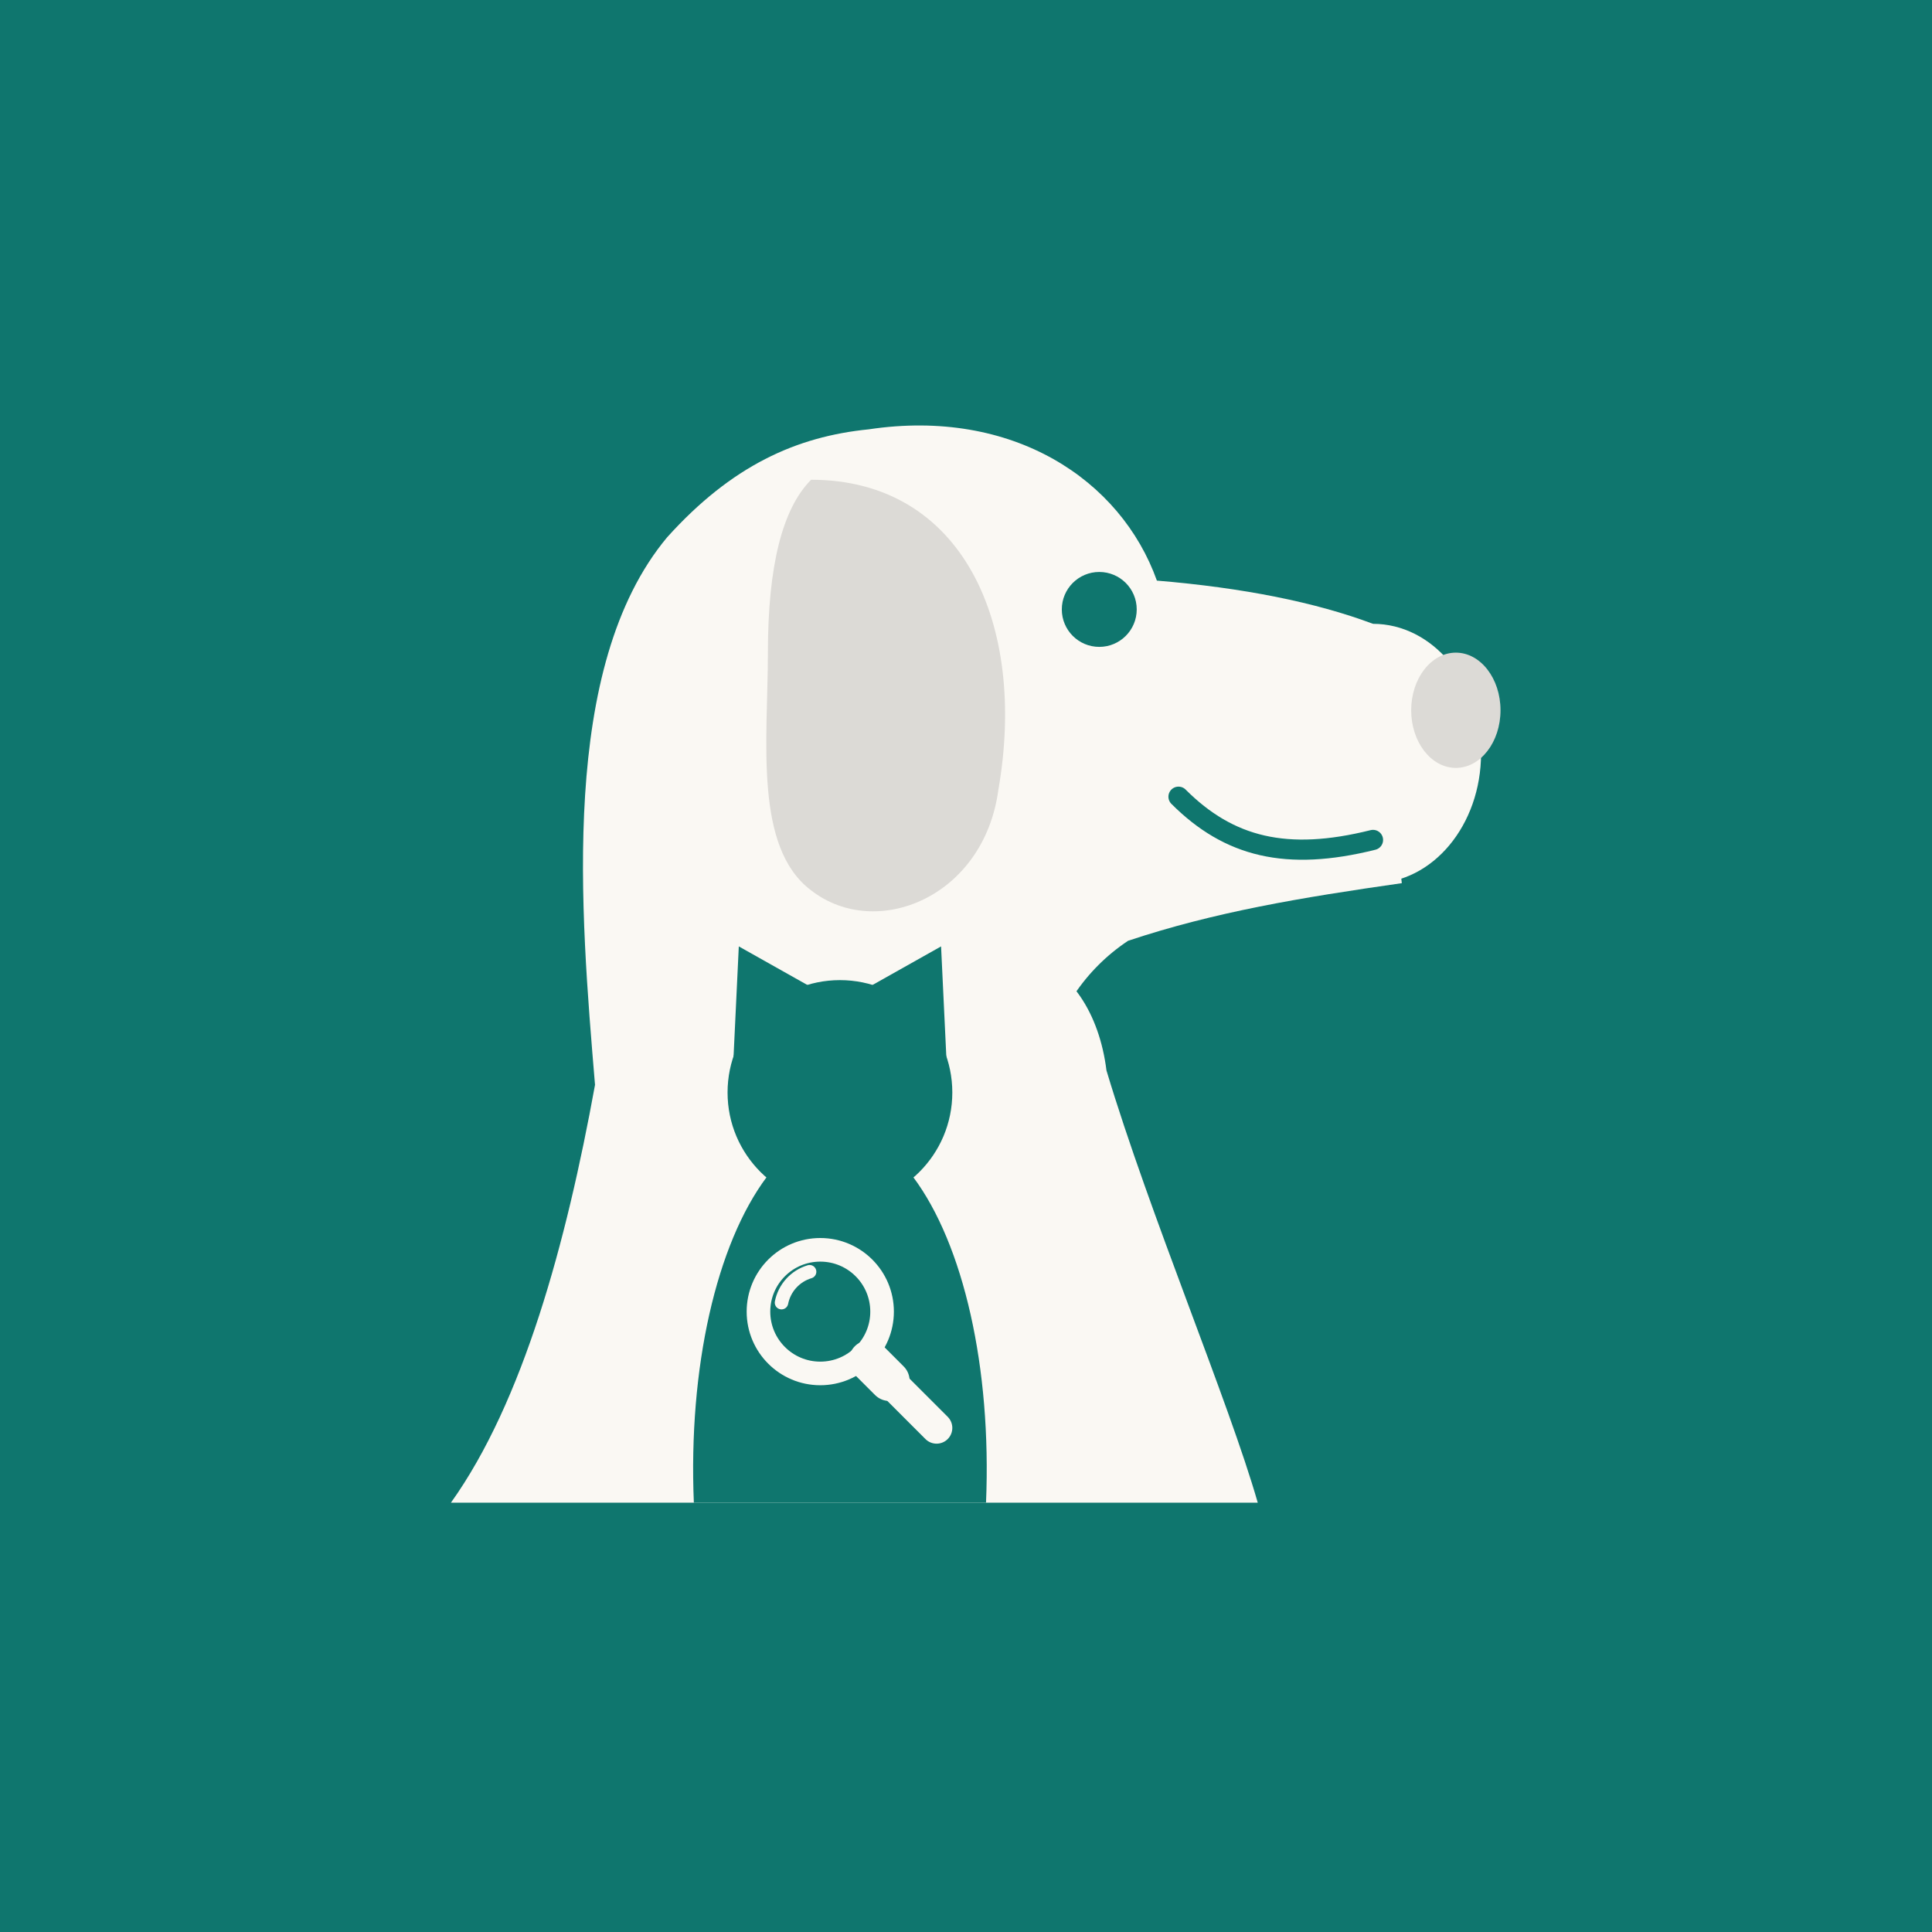
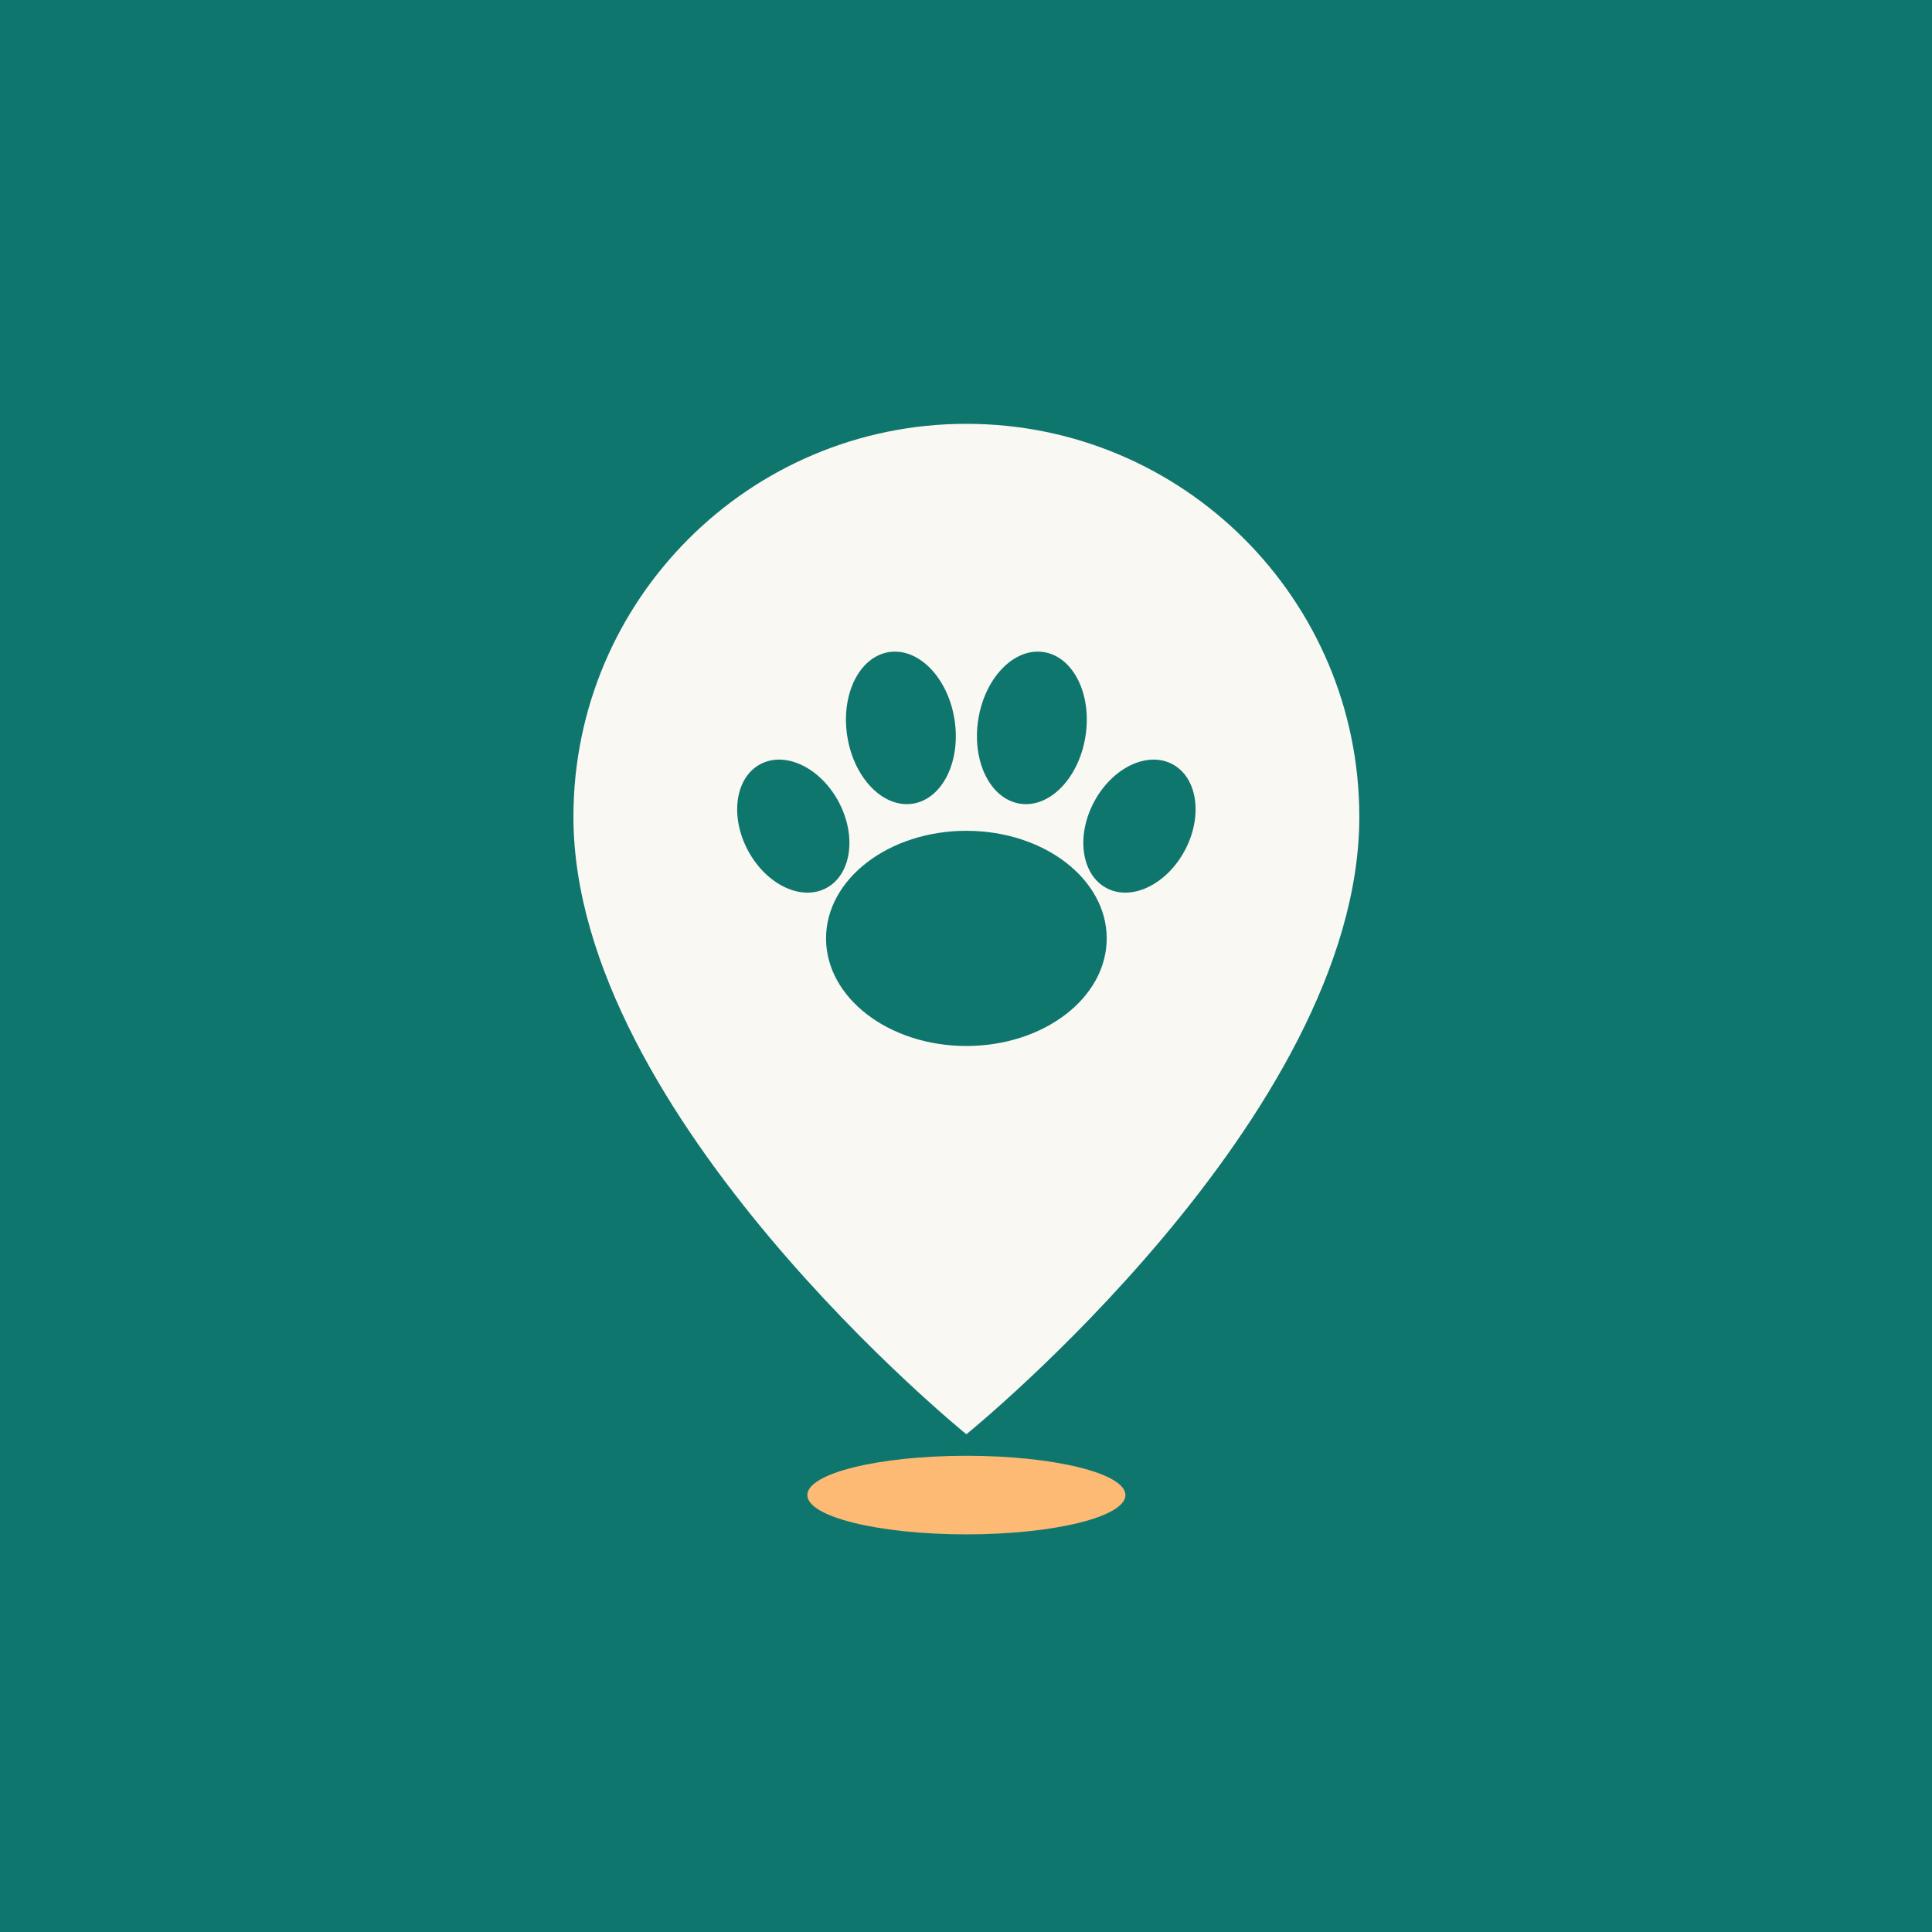
<svg xmlns="http://www.w3.org/2000/svg" viewBox="0 0 1080 1080" width="1080" height="1080" role="img" aria-label="Busco mi mascota. Juntos, de vuelta a casa">
  <rect width="1080" height="1080" fill="#0f766e" />
-   <g transform="translate(141.3423 137.3154) scale(6.711409)">
-     <defs>
-       <mask id="k18" maskUnits="userSpaceOnUse" x="-20" y="-20" width="260" height="360">
-         <rect x="-20" y="-20" width="260" height="360" fill="#fff" />
-         <circle cx="130" cy="58" r="5.2" fill="#000" />
-         <path d="M168 90 C156 93 148 91 141 84" fill="none" stroke="#000" stroke-width="2.8" stroke-linecap="round" />
-         <g transform="translate(94 182) scale(.78) translate(-30 -100)">
-           <g fill="#000">
-             <circle cx="30" cy="27" r="20" />
-             <path d="M11 22 L12 1 L28 10 Z" />
-             <path d="M49 22 L48 1 L32 10 Z" />
-             <path d="M17 42 C8 54 3 76 4 100 L56 100 C57 76 52 54 43 42 Z" />
-           </g>
-         </g>
-       </mask>
-     </defs>
-     <g transform="translate(-7.5 -4.5) scale(.6)">
-       <g mask="url(#k18)">
-         <g fill="#faf8f3">
-           <path d="M60 124 C58 100 55 66 70 48 C79 38 88 34 98 33 C118 30 133 40 138 54 C150 55 160 57 168 60 L172 96 C158 98 146 100 134 104 C128 108 124 114 122 122 L100 134 Z" />
-           <ellipse cx="168" cy="78" rx="15" ry="18" />
-           <path d="M60 124 C56 146 50 168 40 182 L152 182 C148 168 137 142 131 122 C130 114 126 108 120 106 L100 96 Z" />
-           <ellipse cx="179.5" cy="72" rx="6.2" ry="8" fill="#dcdad6" />
-           <path fill="#dcdad6" d="M90 40 C111 40 120 60 116 83 C114 98 99 104 90 97 C82 91 84 76 84 64 C84 52 86 44 90 40 Z" />
-         </g>
+   <g transform="translate(278.71 216) scale(5.23)">
+     <mask id="p">
+       <rect width="100" height="124" fill="#fff" />
+       <g fill="#000">
+         <ellipse cx="50" cy="59" rx="15" ry="11.5" transform="rotate(0 50 59)" />
+         <ellipse cx="31.5" cy="47" rx="5.5" ry="7.5" transform="rotate(-28 31.5 47)" />
+         <ellipse cx="43" cy="36.5" rx="5.8" ry="8.2" transform="rotate(-9 43 36.5)" />
+         <ellipse cx="57" cy="36.5" rx="5.8" ry="8.2" transform="rotate(9 57 36.5)" />
+         <ellipse cx="68.5" cy="47" rx="5.5" ry="7.5" transform="rotate(28 68.5 47)" />
      </g>
-       <g transform="translate(94 182) scale(.78) translate(-30 -100)" fill="none" stroke="#faf8f3" stroke-linecap="round">
-         <circle cx="26.5" cy="66" r="11" stroke-width="4.2" />
-         <path d="M19.6 64.4 A7.2 7.2 0 0 1 24.6 58.9" stroke-width="2.4" />
-         <line x1="35.2" y1="74.7" x2="38.8" y2="78.3" stroke-width="7.2" />
-         <line x1="39.6" y1="79.1" x2="47.2" y2="86.7" stroke-width="5.6" />
-       </g>
-     </g>
+     </mask>
+     <path mask="url(#p)" fill="#faf8f3" d="M50 112C50 112 8 78 8 46a42 42 0 1 1 84 0C92 78 50 112 50 112Z" />
+     <ellipse cx="50" cy="118.5" rx="17" ry="4.2" fill="#fdba74" />
  </g>
</svg>
